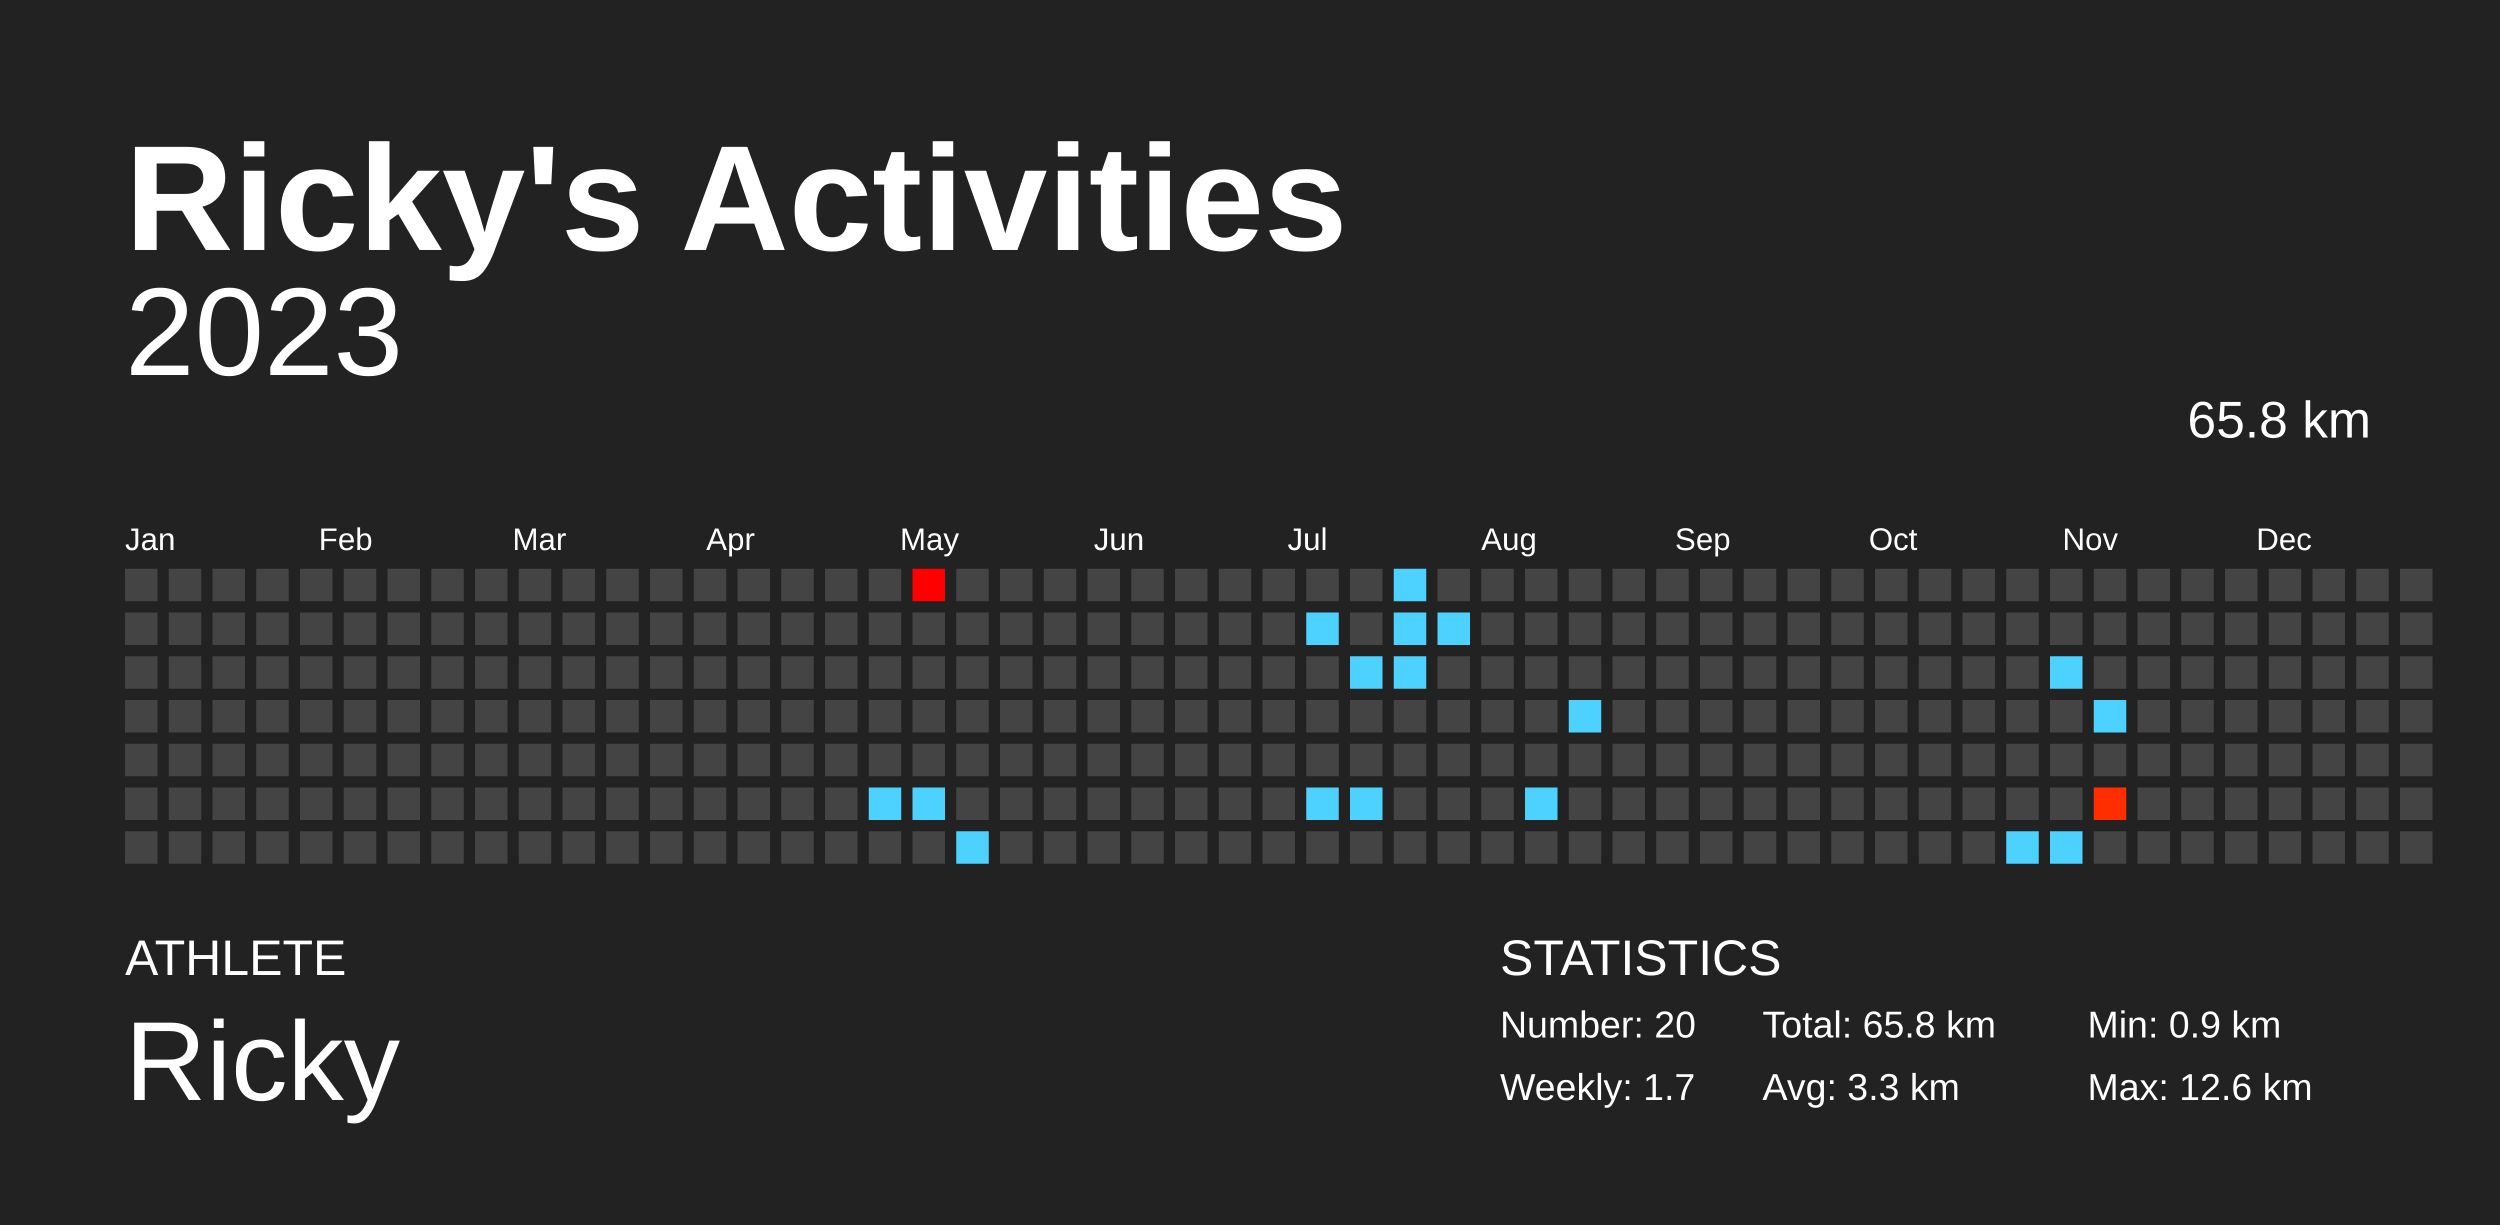
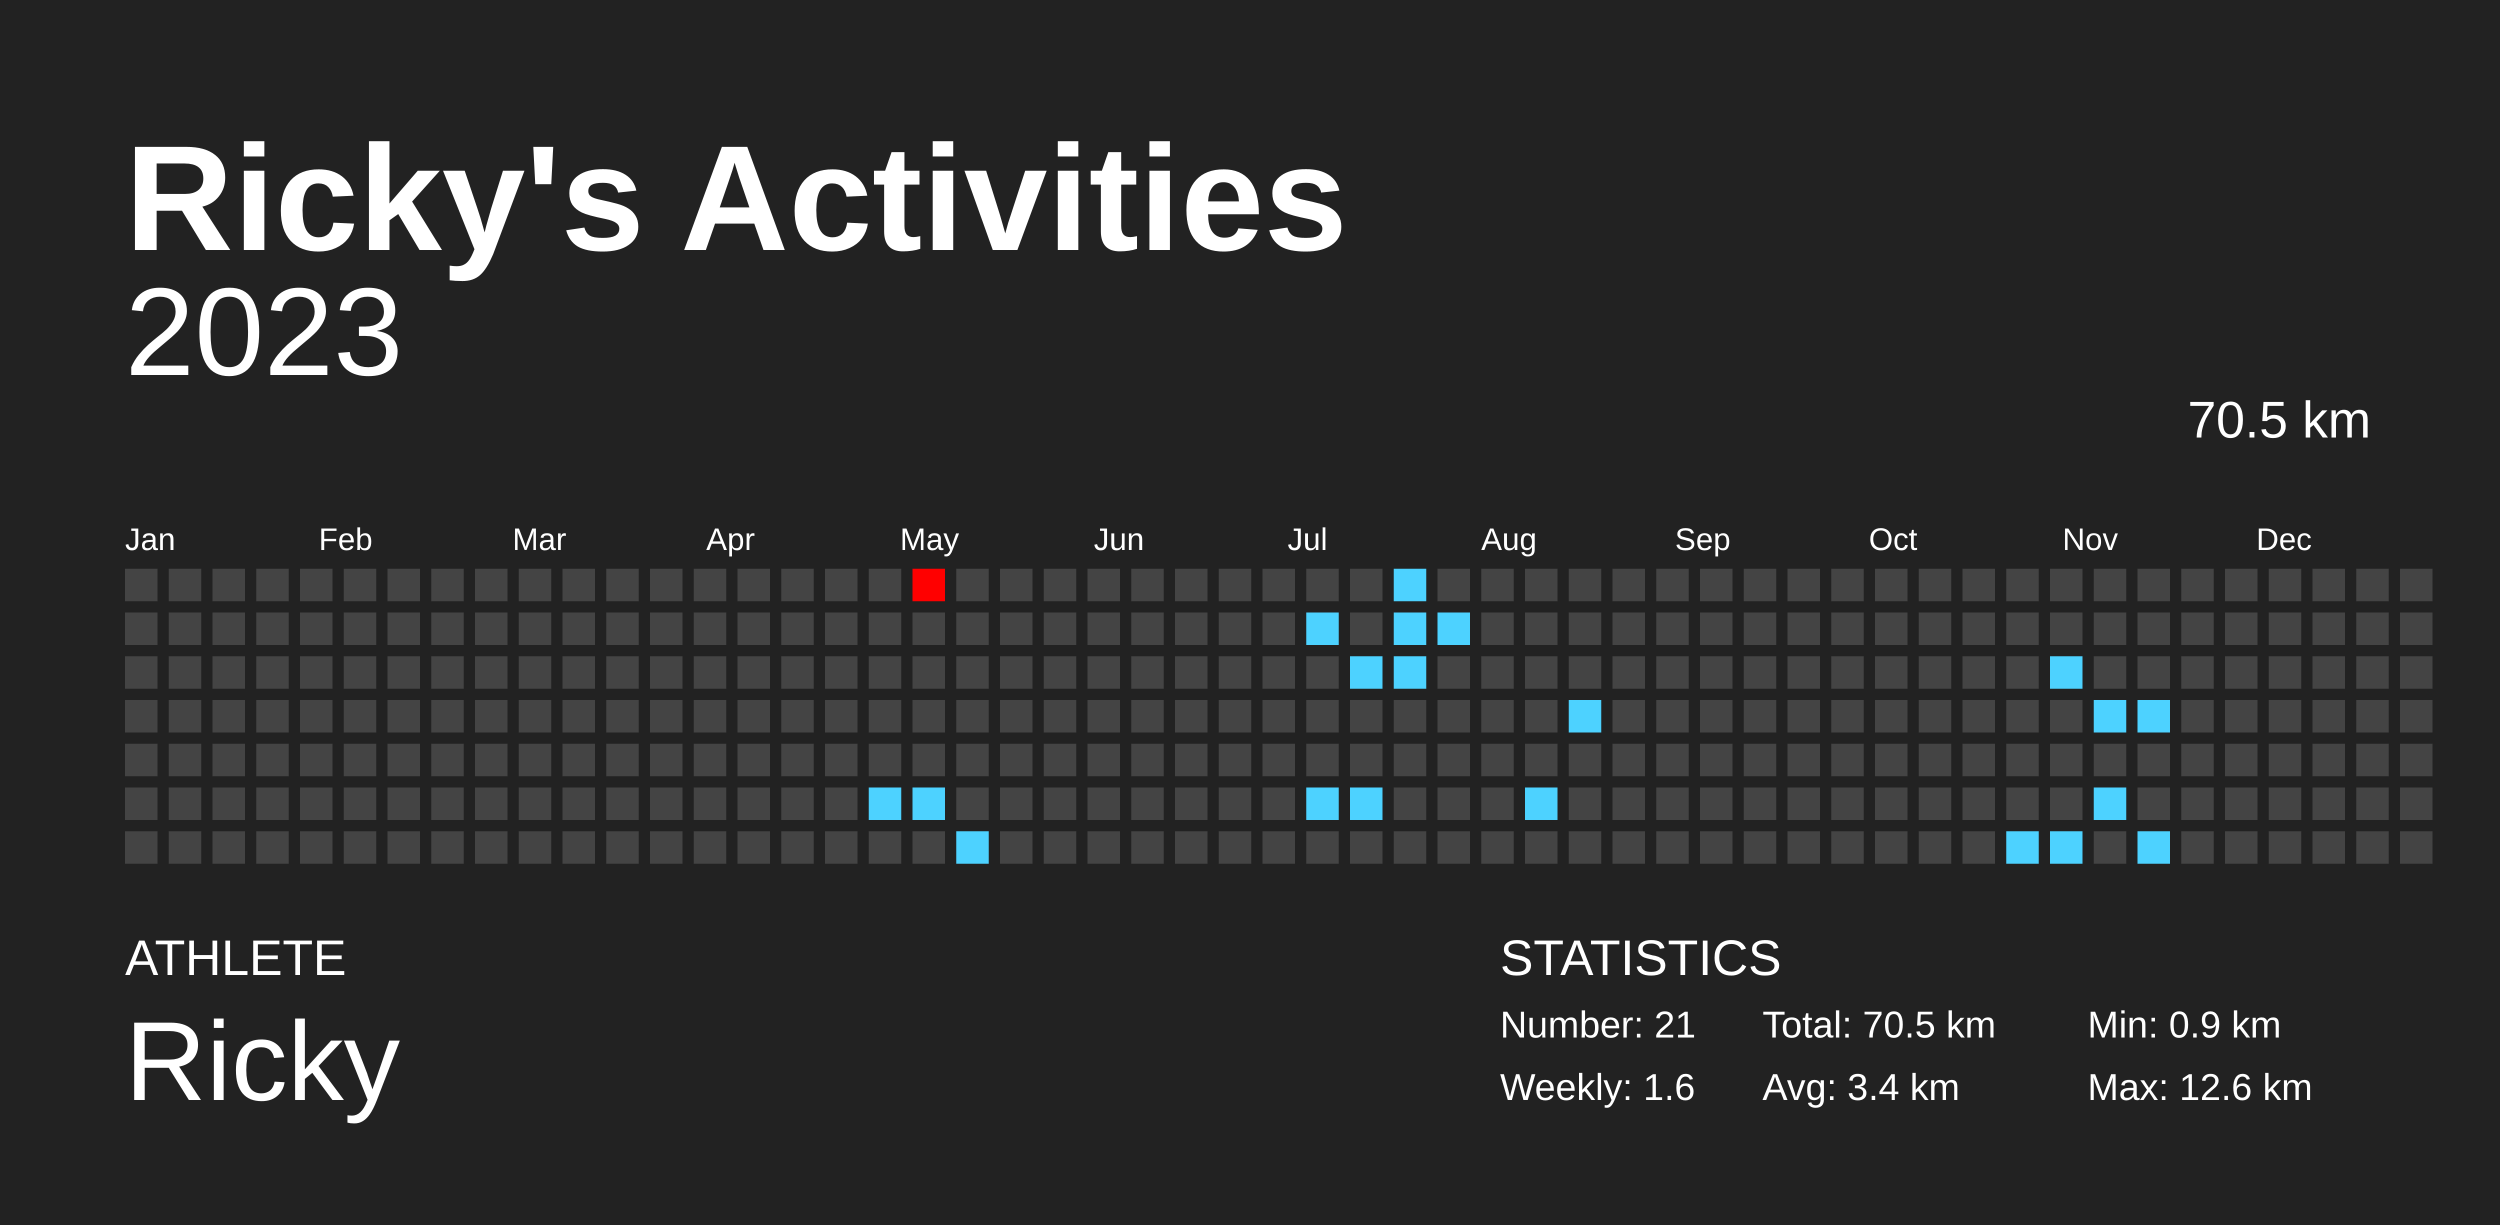
<svg xmlns="http://www.w3.org/2000/svg" baseProfile="full" height="98mm" version="1.1" viewBox="0,0,200,98" width="200mm">
  <defs />
  <rect fill="#222222" height="98" width="200" x="0" y="0" />
  <text fill="#FFFFFF" style="font-size:12px; font-family:Arial; font-weight:bold;" x="10" y="20">Ricky's Activities</text>
  <text fill="#FFFFFF" style="font-size:4px; font-family:Arial" x="10" y="78">ATHLETE</text>
  <text fill="#FFFFFF" style="font-size:9px; font-family:Arial" x="10" y="88">Ricky</text>
  <text fill="#FFFFFF" style="font-size:4px; font-family:Arial" x="120" y="78">STATISTICS</text>
-   <text fill="#FFFFFF" style="font-size:3px; font-family:Arial" x="120" y="83">Number: 20</text>
-   <text fill="#FFFFFF" style="font-size:3px; font-family:Arial" x="120" y="88">Weekly: 1.7</text>
-   <text fill="#FFFFFF" style="font-size:3px; font-family:Arial" x="141" y="83">Total: 65.8 km</text>
-   <text fill="#FFFFFF" style="font-size:3px; font-family:Arial" x="141" y="88">Avg: 3.3 km</text>
+   <text fill="#FFFFFF" style="font-size:3px; font-family:Arial" x="120" y="83">Number: 21</text>
+   <text fill="#FFFFFF" style="font-size:3px; font-family:Arial" x="120" y="88">Weekly: 1.6</text>
+   <text fill="#FFFFFF" style="font-size:3px; font-family:Arial" x="141" y="83">Total: 70.5 km</text>
+   <text fill="#FFFFFF" style="font-size:3px; font-family:Arial" x="141" y="88">Avg: 3.4 km</text>
  <text fill="#FFFFFF" style="font-size:3px; font-family:Arial" x="167" y="83">Min: 0.9 km</text>
  <text fill="#FFFFFF" style="font-size:3px; font-family:Arial" x="167" y="88">Max: 12.6 km</text>
  <text alignment-baseline="hanging" fill="#FFFFFF" style="font-size:10.0px; font-family:Arial;" x="10" y="30">2023</text>
-   <text alignment-baseline="hanging" fill="#FFFFFF" style="font-size:4.125px; font-family:Arial;" x="175" y="35">65.8 km</text>
+   <text alignment-baseline="hanging" fill="#FFFFFF" style="font-size:4.125px; font-family:Arial;" x="175" y="35">70.5 km</text>
  <text fill="#FFFFFF" style="font-size:2.5px; font-family:Arial" x="10.0" y="44">Jan</text>
  <text fill="#FFFFFF" style="font-size:2.5px; font-family:Arial" x="25.5" y="44">Feb</text>
  <text fill="#FFFFFF" style="font-size:2.5px; font-family:Arial" x="41.0" y="44">Mar</text>
  <text fill="#FFFFFF" style="font-size:2.5px; font-family:Arial" x="56.5" y="44">Apr</text>
  <text fill="#FFFFFF" style="font-size:2.5px; font-family:Arial" x="72.0" y="44">May</text>
  <text fill="#FFFFFF" style="font-size:2.5px; font-family:Arial" x="87.5" y="44">Jun</text>
  <text fill="#FFFFFF" style="font-size:2.5px; font-family:Arial" x="103.0" y="44">Jul</text>
  <text fill="#FFFFFF" style="font-size:2.5px; font-family:Arial" x="118.5" y="44">Aug</text>
  <text fill="#FFFFFF" style="font-size:2.5px; font-family:Arial" x="134.0" y="44">Sep</text>
  <text fill="#FFFFFF" style="font-size:2.5px; font-family:Arial" x="149.5" y="44">Oct</text>
  <text fill="#FFFFFF" style="font-size:2.5px; font-family:Arial" x="165.0" y="44">Nov</text>
  <text fill="#FFFFFF" style="font-size:2.5px; font-family:Arial" x="180.5" y="44">Dec</text>
  <rect fill="#444444" height="2.6" width="2.6" x="10.0" y="45.5" />
  <rect fill="#444444" height="2.6" width="2.6" x="10.0" y="49.0" />
  <rect fill="#444444" height="2.6" width="2.6" x="10.0" y="52.5" />
  <rect fill="#444444" height="2.6" width="2.6" x="10.0" y="56.0" />
  <rect fill="#444444" height="2.6" width="2.6" x="10.0" y="59.5" />
  <rect fill="#444444" height="2.6" width="2.6" x="10.0" y="63.0" />
  <rect fill="#444444" height="2.6" width="2.6" x="10.0" y="66.5" />
  <rect fill="#444444" height="2.6" width="2.6" x="13.5" y="45.5" />
  <rect fill="#444444" height="2.6" width="2.6" x="13.5" y="49.0" />
  <rect fill="#444444" height="2.6" width="2.6" x="13.5" y="52.5" />
  <rect fill="#444444" height="2.6" width="2.6" x="13.5" y="56.0" />
  <rect fill="#444444" height="2.6" width="2.6" x="13.5" y="59.5" />
  <rect fill="#444444" height="2.6" width="2.6" x="13.5" y="63.0" />
  <rect fill="#444444" height="2.6" width="2.6" x="13.5" y="66.5" />
  <rect fill="#444444" height="2.6" width="2.6" x="17.0" y="45.5" />
  <rect fill="#444444" height="2.6" width="2.6" x="17.0" y="49.0" />
  <rect fill="#444444" height="2.6" width="2.6" x="17.0" y="52.5" />
  <rect fill="#444444" height="2.6" width="2.6" x="17.0" y="56.0" />
  <rect fill="#444444" height="2.6" width="2.6" x="17.0" y="59.5" />
  <rect fill="#444444" height="2.6" width="2.6" x="17.0" y="63.0" />
  <rect fill="#444444" height="2.6" width="2.6" x="17.0" y="66.5" />
  <rect fill="#444444" height="2.6" width="2.6" x="20.5" y="45.5" />
  <rect fill="#444444" height="2.6" width="2.6" x="20.5" y="49.0" />
  <rect fill="#444444" height="2.6" width="2.6" x="20.5" y="52.5" />
  <rect fill="#444444" height="2.6" width="2.6" x="20.5" y="56.0" />
  <rect fill="#444444" height="2.6" width="2.6" x="20.5" y="59.5" />
  <rect fill="#444444" height="2.6" width="2.6" x="20.5" y="63.0" />
  <rect fill="#444444" height="2.6" width="2.6" x="20.5" y="66.5" />
  <rect fill="#444444" height="2.6" width="2.6" x="24.0" y="45.5" />
  <rect fill="#444444" height="2.6" width="2.6" x="24.0" y="49.0" />
  <rect fill="#444444" height="2.6" width="2.6" x="24.0" y="52.5" />
  <rect fill="#444444" height="2.6" width="2.6" x="24.0" y="56.0" />
  <rect fill="#444444" height="2.6" width="2.6" x="24.0" y="59.5" />
  <rect fill="#444444" height="2.6" width="2.6" x="24.0" y="63.0" />
  <rect fill="#444444" height="2.6" width="2.6" x="24.0" y="66.5" />
  <rect fill="#444444" height="2.6" width="2.6" x="27.5" y="45.5" />
  <rect fill="#444444" height="2.6" width="2.6" x="27.5" y="49.0" />
  <rect fill="#444444" height="2.6" width="2.6" x="27.5" y="52.5" />
  <rect fill="#444444" height="2.6" width="2.6" x="27.5" y="56.0" />
  <rect fill="#444444" height="2.6" width="2.6" x="27.5" y="59.5" />
  <rect fill="#444444" height="2.6" width="2.6" x="27.5" y="63.0" />
  <rect fill="#444444" height="2.6" width="2.6" x="27.5" y="66.5" />
  <rect fill="#444444" height="2.6" width="2.6" x="31.0" y="45.5" />
  <rect fill="#444444" height="2.6" width="2.6" x="31.0" y="49.0" />
  <rect fill="#444444" height="2.6" width="2.6" x="31.0" y="52.5" />
  <rect fill="#444444" height="2.6" width="2.6" x="31.0" y="56.0" />
  <rect fill="#444444" height="2.6" width="2.6" x="31.0" y="59.5" />
  <rect fill="#444444" height="2.6" width="2.6" x="31.0" y="63.0" />
  <rect fill="#444444" height="2.6" width="2.6" x="31.0" y="66.5" />
  <rect fill="#444444" height="2.6" width="2.6" x="34.5" y="45.5" />
  <rect fill="#444444" height="2.6" width="2.6" x="34.5" y="49.0" />
  <rect fill="#444444" height="2.6" width="2.6" x="34.5" y="52.5" />
  <rect fill="#444444" height="2.6" width="2.6" x="34.5" y="56.0" />
  <rect fill="#444444" height="2.6" width="2.6" x="34.5" y="59.5" />
  <rect fill="#444444" height="2.6" width="2.6" x="34.5" y="63.0" />
  <rect fill="#444444" height="2.6" width="2.6" x="34.5" y="66.5" />
  <rect fill="#444444" height="2.6" width="2.6" x="38.0" y="45.5" />
  <rect fill="#444444" height="2.6" width="2.6" x="38.0" y="49.0" />
  <rect fill="#444444" height="2.6" width="2.6" x="38.0" y="52.5" />
  <rect fill="#444444" height="2.6" width="2.6" x="38.0" y="56.0" />
  <rect fill="#444444" height="2.6" width="2.6" x="38.0" y="59.5" />
  <rect fill="#444444" height="2.6" width="2.6" x="38.0" y="63.0" />
  <rect fill="#444444" height="2.6" width="2.6" x="38.0" y="66.5" />
  <rect fill="#444444" height="2.6" width="2.6" x="41.5" y="45.5" />
  <rect fill="#444444" height="2.6" width="2.6" x="41.5" y="49.0" />
  <rect fill="#444444" height="2.6" width="2.6" x="41.5" y="52.5" />
  <rect fill="#444444" height="2.6" width="2.6" x="41.5" y="56.0" />
  <rect fill="#444444" height="2.6" width="2.6" x="41.5" y="59.5" />
  <rect fill="#444444" height="2.6" width="2.6" x="41.5" y="63.0" />
  <rect fill="#444444" height="2.6" width="2.6" x="41.5" y="66.5" />
  <rect fill="#444444" height="2.6" width="2.6" x="45.0" y="45.5" />
  <rect fill="#444444" height="2.6" width="2.6" x="45.0" y="49.0" />
  <rect fill="#444444" height="2.6" width="2.6" x="45.0" y="52.5" />
  <rect fill="#444444" height="2.6" width="2.6" x="45.0" y="56.0" />
  <rect fill="#444444" height="2.6" width="2.6" x="45.0" y="59.5" />
  <rect fill="#444444" height="2.6" width="2.6" x="45.0" y="63.0" />
  <rect fill="#444444" height="2.6" width="2.6" x="45.0" y="66.5" />
  <rect fill="#444444" height="2.6" width="2.6" x="48.5" y="45.5" />
  <rect fill="#444444" height="2.6" width="2.6" x="48.5" y="49.0" />
  <rect fill="#444444" height="2.6" width="2.6" x="48.5" y="52.5" />
  <rect fill="#444444" height="2.6" width="2.6" x="48.5" y="56.0" />
  <rect fill="#444444" height="2.6" width="2.6" x="48.5" y="59.5" />
  <rect fill="#444444" height="2.6" width="2.6" x="48.5" y="63.0" />
  <rect fill="#444444" height="2.6" width="2.6" x="48.5" y="66.5" />
  <rect fill="#444444" height="2.6" width="2.6" x="52.0" y="45.5" />
  <rect fill="#444444" height="2.6" width="2.6" x="52.0" y="49.0" />
  <rect fill="#444444" height="2.6" width="2.6" x="52.0" y="52.5" />
  <rect fill="#444444" height="2.6" width="2.6" x="52.0" y="56.0" />
  <rect fill="#444444" height="2.6" width="2.6" x="52.0" y="59.5" />
  <rect fill="#444444" height="2.6" width="2.6" x="52.0" y="63.0" />
  <rect fill="#444444" height="2.6" width="2.6" x="52.0" y="66.5" />
  <rect fill="#444444" height="2.6" width="2.6" x="55.5" y="45.5" />
  <rect fill="#444444" height="2.6" width="2.6" x="55.5" y="49.0" />
  <rect fill="#444444" height="2.6" width="2.6" x="55.5" y="52.5" />
  <rect fill="#444444" height="2.6" width="2.6" x="55.5" y="56.0" />
  <rect fill="#444444" height="2.6" width="2.6" x="55.5" y="59.5" />
  <rect fill="#444444" height="2.6" width="2.6" x="55.5" y="63.0" />
  <rect fill="#444444" height="2.6" width="2.6" x="55.5" y="66.5" />
  <rect fill="#444444" height="2.6" width="2.6" x="59.0" y="45.5" />
  <rect fill="#444444" height="2.6" width="2.6" x="59.0" y="49.0" />
  <rect fill="#444444" height="2.6" width="2.6" x="59.0" y="52.5" />
  <rect fill="#444444" height="2.6" width="2.6" x="59.0" y="56.0" />
  <rect fill="#444444" height="2.6" width="2.6" x="59.0" y="59.5" />
  <rect fill="#444444" height="2.6" width="2.6" x="59.0" y="63.0" />
  <rect fill="#444444" height="2.6" width="2.6" x="59.0" y="66.5" />
  <rect fill="#444444" height="2.6" width="2.6" x="62.5" y="45.5" />
  <rect fill="#444444" height="2.6" width="2.6" x="62.5" y="49.0" />
  <rect fill="#444444" height="2.6" width="2.6" x="62.5" y="52.5" />
  <rect fill="#444444" height="2.6" width="2.6" x="62.5" y="56.0" />
  <rect fill="#444444" height="2.6" width="2.6" x="62.5" y="59.5" />
  <rect fill="#444444" height="2.6" width="2.6" x="62.5" y="63.0" />
  <rect fill="#444444" height="2.6" width="2.6" x="62.5" y="66.5" />
  <rect fill="#444444" height="2.6" width="2.6" x="66.0" y="45.5" />
  <rect fill="#444444" height="2.6" width="2.6" x="66.0" y="49.0" />
  <rect fill="#444444" height="2.6" width="2.6" x="66.0" y="52.5" />
  <rect fill="#444444" height="2.6" width="2.6" x="66.0" y="56.0" />
  <rect fill="#444444" height="2.6" width="2.6" x="66.0" y="59.5" />
  <rect fill="#444444" height="2.6" width="2.6" x="66.0" y="63.0" />
  <rect fill="#444444" height="2.6" width="2.6" x="66.0" y="66.5" />
  <rect fill="#444444" height="2.6" width="2.6" x="69.5" y="45.5" />
  <rect fill="#444444" height="2.6" width="2.6" x="69.5" y="49.0" />
  <rect fill="#444444" height="2.6" width="2.6" x="69.5" y="52.5" />
  <rect fill="#444444" height="2.6" width="2.6" x="69.5" y="56.0" />
  <rect fill="#444444" height="2.6" width="2.6" x="69.5" y="59.5" />
  <rect fill="#4dd2ff" height="2.6" width="2.6" x="69.5" y="63.0" />
  <rect fill="#444444" height="2.6" width="2.6" x="69.5" y="66.5" />
  <rect fill="#ff0000" height="2.6" width="2.6" x="73.0" y="45.5" />
  <rect fill="#444444" height="2.6" width="2.6" x="73.0" y="49.0" />
  <rect fill="#444444" height="2.6" width="2.6" x="73.0" y="52.5" />
  <rect fill="#444444" height="2.6" width="2.6" x="73.0" y="56.0" />
  <rect fill="#444444" height="2.6" width="2.6" x="73.0" y="59.5" />
  <rect fill="#4dd2ff" height="2.6" width="2.6" x="73.0" y="63.0" />
  <rect fill="#444444" height="2.6" width="2.6" x="73.0" y="66.5" />
  <rect fill="#444444" height="2.6" width="2.6" x="76.5" y="45.5" />
  <rect fill="#444444" height="2.6" width="2.6" x="76.5" y="49.0" />
  <rect fill="#444444" height="2.6" width="2.6" x="76.5" y="52.5" />
  <rect fill="#444444" height="2.6" width="2.6" x="76.5" y="56.0" />
  <rect fill="#444444" height="2.6" width="2.6" x="76.5" y="59.5" />
  <rect fill="#444444" height="2.6" width="2.6" x="76.5" y="63.0" />
  <rect fill="#4dd2ff" height="2.6" width="2.6" x="76.5" y="66.5" />
  <rect fill="#444444" height="2.6" width="2.6" x="80.0" y="45.5" />
  <rect fill="#444444" height="2.6" width="2.6" x="80.0" y="49.0" />
  <rect fill="#444444" height="2.6" width="2.6" x="80.0" y="52.5" />
  <rect fill="#444444" height="2.6" width="2.6" x="80.0" y="56.0" />
  <rect fill="#444444" height="2.6" width="2.6" x="80.0" y="59.5" />
  <rect fill="#444444" height="2.6" width="2.6" x="80.0" y="63.0" />
  <rect fill="#444444" height="2.6" width="2.6" x="80.0" y="66.5" />
  <rect fill="#444444" height="2.6" width="2.6" x="83.5" y="45.5" />
  <rect fill="#444444" height="2.6" width="2.6" x="83.5" y="49.0" />
  <rect fill="#444444" height="2.6" width="2.6" x="83.5" y="52.5" />
  <rect fill="#444444" height="2.6" width="2.6" x="83.5" y="56.0" />
  <rect fill="#444444" height="2.6" width="2.6" x="83.5" y="59.5" />
  <rect fill="#444444" height="2.6" width="2.6" x="83.5" y="63.0" />
  <rect fill="#444444" height="2.6" width="2.6" x="83.5" y="66.5" />
  <rect fill="#444444" height="2.6" width="2.6" x="87.0" y="45.5" />
  <rect fill="#444444" height="2.6" width="2.6" x="87.0" y="49.0" />
  <rect fill="#444444" height="2.6" width="2.6" x="87.0" y="52.5" />
  <rect fill="#444444" height="2.6" width="2.6" x="87.0" y="56.0" />
  <rect fill="#444444" height="2.6" width="2.6" x="87.0" y="59.5" />
  <rect fill="#444444" height="2.6" width="2.6" x="87.0" y="63.0" />
  <rect fill="#444444" height="2.6" width="2.6" x="87.0" y="66.5" />
  <rect fill="#444444" height="2.6" width="2.6" x="90.5" y="45.5" />
  <rect fill="#444444" height="2.6" width="2.6" x="90.5" y="49.0" />
  <rect fill="#444444" height="2.6" width="2.6" x="90.5" y="52.5" />
  <rect fill="#444444" height="2.6" width="2.6" x="90.5" y="56.0" />
  <rect fill="#444444" height="2.6" width="2.6" x="90.5" y="59.5" />
  <rect fill="#444444" height="2.6" width="2.6" x="90.5" y="63.0" />
  <rect fill="#444444" height="2.6" width="2.6" x="90.5" y="66.5" />
  <rect fill="#444444" height="2.6" width="2.6" x="94.0" y="45.5" />
  <rect fill="#444444" height="2.6" width="2.6" x="94.0" y="49.0" />
  <rect fill="#444444" height="2.6" width="2.6" x="94.0" y="52.5" />
  <rect fill="#444444" height="2.6" width="2.6" x="94.0" y="56.0" />
  <rect fill="#444444" height="2.6" width="2.6" x="94.0" y="59.5" />
  <rect fill="#444444" height="2.6" width="2.6" x="94.0" y="63.0" />
  <rect fill="#444444" height="2.6" width="2.6" x="94.0" y="66.5" />
  <rect fill="#444444" height="2.6" width="2.6" x="97.5" y="45.5" />
  <rect fill="#444444" height="2.6" width="2.6" x="97.5" y="49.0" />
  <rect fill="#444444" height="2.6" width="2.6" x="97.5" y="52.5" />
  <rect fill="#444444" height="2.6" width="2.6" x="97.5" y="56.0" />
  <rect fill="#444444" height="2.6" width="2.6" x="97.5" y="59.5" />
  <rect fill="#444444" height="2.6" width="2.6" x="97.5" y="63.0" />
  <rect fill="#444444" height="2.6" width="2.6" x="97.5" y="66.5" />
  <rect fill="#444444" height="2.6" width="2.6" x="101.0" y="45.5" />
  <rect fill="#444444" height="2.6" width="2.6" x="101.0" y="49.0" />
  <rect fill="#444444" height="2.6" width="2.6" x="101.0" y="52.5" />
  <rect fill="#444444" height="2.6" width="2.6" x="101.0" y="56.0" />
  <rect fill="#444444" height="2.6" width="2.6" x="101.0" y="59.5" />
  <rect fill="#444444" height="2.6" width="2.6" x="101.0" y="63.0" />
  <rect fill="#444444" height="2.6" width="2.6" x="101.0" y="66.5" />
  <rect fill="#444444" height="2.6" width="2.6" x="104.5" y="45.5" />
  <rect fill="#4dd2ff" height="2.6" width="2.6" x="104.5" y="49.0" />
  <rect fill="#444444" height="2.6" width="2.6" x="104.5" y="52.5" />
  <rect fill="#444444" height="2.6" width="2.6" x="104.5" y="56.0" />
  <rect fill="#444444" height="2.6" width="2.6" x="104.5" y="59.5" />
  <rect fill="#4dd2ff" height="2.6" width="2.6" x="104.5" y="63.0" />
  <rect fill="#444444" height="2.6" width="2.6" x="104.5" y="66.5" />
  <rect fill="#444444" height="2.6" width="2.6" x="108.0" y="45.5" />
  <rect fill="#444444" height="2.6" width="2.6" x="108.0" y="49.0" />
  <rect fill="#4dd2ff" height="2.6" width="2.6" x="108.0" y="52.5" />
  <rect fill="#444444" height="2.6" width="2.6" x="108.0" y="56.0" />
  <rect fill="#444444" height="2.6" width="2.6" x="108.0" y="59.5" />
  <rect fill="#4dd2ff" height="2.6" width="2.6" x="108.0" y="63.0" />
  <rect fill="#444444" height="2.6" width="2.6" x="108.0" y="66.5" />
  <rect fill="#4dd2ff" height="2.6" width="2.6" x="111.5" y="45.5" />
  <rect fill="#4dd2ff" height="2.6" width="2.6" x="111.5" y="49.0" />
  <rect fill="#4dd2ff" height="2.6" width="2.6" x="111.5" y="52.5" />
  <rect fill="#444444" height="2.6" width="2.6" x="111.5" y="56.0" />
  <rect fill="#444444" height="2.6" width="2.6" x="111.5" y="59.5" />
  <rect fill="#444444" height="2.6" width="2.6" x="111.5" y="63.0" />
  <rect fill="#444444" height="2.6" width="2.6" x="111.5" y="66.5" />
  <rect fill="#444444" height="2.6" width="2.6" x="115.0" y="45.5" />
  <rect fill="#4dd2ff" height="2.6" width="2.6" x="115.0" y="49.0" />
  <rect fill="#444444" height="2.6" width="2.6" x="115.0" y="52.5" />
  <rect fill="#444444" height="2.6" width="2.6" x="115.0" y="56.0" />
  <rect fill="#444444" height="2.6" width="2.6" x="115.0" y="59.5" />
  <rect fill="#444444" height="2.6" width="2.6" x="115.0" y="63.0" />
  <rect fill="#444444" height="2.6" width="2.6" x="115.0" y="66.5" />
  <rect fill="#444444" height="2.6" width="2.6" x="118.5" y="45.5" />
  <rect fill="#444444" height="2.6" width="2.6" x="118.5" y="49.0" />
  <rect fill="#444444" height="2.6" width="2.6" x="118.5" y="52.5" />
  <rect fill="#444444" height="2.6" width="2.6" x="118.5" y="56.0" />
  <rect fill="#444444" height="2.6" width="2.6" x="118.5" y="59.5" />
  <rect fill="#444444" height="2.6" width="2.6" x="118.5" y="63.0" />
  <rect fill="#444444" height="2.6" width="2.6" x="118.5" y="66.5" />
  <rect fill="#444444" height="2.6" width="2.6" x="122.0" y="45.5" />
  <rect fill="#444444" height="2.6" width="2.6" x="122.0" y="49.0" />
  <rect fill="#444444" height="2.6" width="2.6" x="122.0" y="52.5" />
  <rect fill="#444444" height="2.6" width="2.6" x="122.0" y="56.0" />
  <rect fill="#444444" height="2.6" width="2.6" x="122.0" y="59.5" />
  <rect fill="#4dd2ff" height="2.6" width="2.6" x="122.0" y="63.0" />
  <rect fill="#444444" height="2.6" width="2.6" x="122.0" y="66.5" />
  <rect fill="#444444" height="2.6" width="2.6" x="125.5" y="45.5" />
  <rect fill="#444444" height="2.6" width="2.6" x="125.5" y="49.0" />
  <rect fill="#444444" height="2.6" width="2.6" x="125.5" y="52.5" />
  <rect fill="#4dd2ff" height="2.6" width="2.6" x="125.5" y="56.0" />
  <rect fill="#444444" height="2.6" width="2.6" x="125.5" y="59.5" />
  <rect fill="#444444" height="2.6" width="2.6" x="125.5" y="63.0" />
  <rect fill="#444444" height="2.6" width="2.6" x="125.5" y="66.5" />
  <rect fill="#444444" height="2.6" width="2.6" x="129.0" y="45.5" />
  <rect fill="#444444" height="2.6" width="2.6" x="129.0" y="49.0" />
  <rect fill="#444444" height="2.6" width="2.6" x="129.0" y="52.5" />
  <rect fill="#444444" height="2.6" width="2.6" x="129.0" y="56.0" />
  <rect fill="#444444" height="2.6" width="2.6" x="129.0" y="59.5" />
  <rect fill="#444444" height="2.6" width="2.6" x="129.0" y="63.0" />
  <rect fill="#444444" height="2.6" width="2.6" x="129.0" y="66.5" />
  <rect fill="#444444" height="2.6" width="2.6" x="132.5" y="45.5" />
  <rect fill="#444444" height="2.6" width="2.6" x="132.5" y="49.0" />
  <rect fill="#444444" height="2.6" width="2.6" x="132.5" y="52.5" />
  <rect fill="#444444" height="2.6" width="2.6" x="132.5" y="56.0" />
  <rect fill="#444444" height="2.6" width="2.6" x="132.5" y="59.5" />
  <rect fill="#444444" height="2.6" width="2.6" x="132.5" y="63.0" />
  <rect fill="#444444" height="2.6" width="2.6" x="132.5" y="66.5" />
  <rect fill="#444444" height="2.6" width="2.6" x="136.0" y="45.5" />
  <rect fill="#444444" height="2.6" width="2.6" x="136.0" y="49.0" />
  <rect fill="#444444" height="2.6" width="2.6" x="136.0" y="52.5" />
  <rect fill="#444444" height="2.6" width="2.6" x="136.0" y="56.0" />
  <rect fill="#444444" height="2.6" width="2.6" x="136.0" y="59.5" />
  <rect fill="#444444" height="2.6" width="2.6" x="136.0" y="63.0" />
  <rect fill="#444444" height="2.6" width="2.6" x="136.0" y="66.5" />
  <rect fill="#444444" height="2.6" width="2.6" x="139.5" y="45.5" />
  <rect fill="#444444" height="2.6" width="2.6" x="139.5" y="49.0" />
  <rect fill="#444444" height="2.6" width="2.6" x="139.5" y="52.5" />
  <rect fill="#444444" height="2.6" width="2.6" x="139.5" y="56.0" />
  <rect fill="#444444" height="2.6" width="2.6" x="139.5" y="59.5" />
  <rect fill="#444444" height="2.6" width="2.6" x="139.5" y="63.0" />
  <rect fill="#444444" height="2.6" width="2.6" x="139.5" y="66.5" />
  <rect fill="#444444" height="2.6" width="2.6" x="143.0" y="45.5" />
  <rect fill="#444444" height="2.6" width="2.6" x="143.0" y="49.0" />
  <rect fill="#444444" height="2.6" width="2.6" x="143.0" y="52.5" />
  <rect fill="#444444" height="2.6" width="2.6" x="143.0" y="56.0" />
  <rect fill="#444444" height="2.6" width="2.6" x="143.0" y="59.5" />
  <rect fill="#444444" height="2.6" width="2.6" x="143.0" y="63.0" />
  <rect fill="#444444" height="2.6" width="2.6" x="143.0" y="66.5" />
  <rect fill="#444444" height="2.6" width="2.6" x="146.5" y="45.5" />
  <rect fill="#444444" height="2.6" width="2.6" x="146.5" y="49.0" />
  <rect fill="#444444" height="2.6" width="2.6" x="146.5" y="52.5" />
  <rect fill="#444444" height="2.6" width="2.6" x="146.5" y="56.0" />
  <rect fill="#444444" height="2.6" width="2.6" x="146.5" y="59.5" />
  <rect fill="#444444" height="2.6" width="2.6" x="146.5" y="63.0" />
  <rect fill="#444444" height="2.6" width="2.6" x="146.5" y="66.5" />
  <rect fill="#444444" height="2.6" width="2.6" x="150.0" y="45.5" />
  <rect fill="#444444" height="2.6" width="2.6" x="150.0" y="49.0" />
  <rect fill="#444444" height="2.6" width="2.6" x="150.0" y="52.5" />
  <rect fill="#444444" height="2.6" width="2.6" x="150.0" y="56.0" />
  <rect fill="#444444" height="2.6" width="2.6" x="150.0" y="59.5" />
  <rect fill="#444444" height="2.6" width="2.6" x="150.0" y="63.0" />
  <rect fill="#444444" height="2.6" width="2.6" x="150.0" y="66.5" />
  <rect fill="#444444" height="2.6" width="2.6" x="153.5" y="45.5" />
  <rect fill="#444444" height="2.6" width="2.6" x="153.5" y="49.0" />
  <rect fill="#444444" height="2.6" width="2.6" x="153.5" y="52.5" />
  <rect fill="#444444" height="2.6" width="2.6" x="153.5" y="56.0" />
  <rect fill="#444444" height="2.6" width="2.6" x="153.5" y="59.5" />
  <rect fill="#444444" height="2.6" width="2.6" x="153.5" y="63.0" />
  <rect fill="#444444" height="2.6" width="2.6" x="153.5" y="66.5" />
  <rect fill="#444444" height="2.6" width="2.6" x="157.0" y="45.5" />
  <rect fill="#444444" height="2.6" width="2.6" x="157.0" y="49.0" />
  <rect fill="#444444" height="2.6" width="2.6" x="157.0" y="52.5" />
  <rect fill="#444444" height="2.6" width="2.6" x="157.0" y="56.0" />
  <rect fill="#444444" height="2.6" width="2.6" x="157.0" y="59.5" />
  <rect fill="#444444" height="2.6" width="2.6" x="157.0" y="63.0" />
  <rect fill="#444444" height="2.6" width="2.6" x="157.0" y="66.5" />
  <rect fill="#444444" height="2.6" width="2.6" x="160.5" y="45.5" />
  <rect fill="#444444" height="2.6" width="2.6" x="160.5" y="49.0" />
  <rect fill="#444444" height="2.6" width="2.6" x="160.5" y="52.5" />
  <rect fill="#444444" height="2.6" width="2.6" x="160.5" y="56.0" />
  <rect fill="#444444" height="2.6" width="2.6" x="160.5" y="59.5" />
  <rect fill="#444444" height="2.6" width="2.6" x="160.5" y="63.0" />
  <rect fill="#4dd2ff" height="2.6" width="2.6" x="160.5" y="66.5" />
  <rect fill="#444444" height="2.6" width="2.6" x="164.0" y="45.5" />
  <rect fill="#444444" height="2.6" width="2.6" x="164.0" y="49.0" />
  <rect fill="#4dd2ff" height="2.6" width="2.6" x="164.0" y="52.5" />
  <rect fill="#444444" height="2.6" width="2.6" x="164.0" y="56.0" />
  <rect fill="#444444" height="2.6" width="2.6" x="164.0" y="59.5" />
  <rect fill="#444444" height="2.6" width="2.6" x="164.0" y="63.0" />
  <rect fill="#4dd2ff" height="2.6" width="2.6" x="164.0" y="66.5" />
  <rect fill="#444444" height="2.6" width="2.6" x="167.5" y="45.5" />
  <rect fill="#444444" height="2.6" width="2.6" x="167.5" y="49.0" />
  <rect fill="#444444" height="2.6" width="2.6" x="167.5" y="52.5" />
  <rect fill="#4dd2ff" height="2.6" width="2.6" x="167.5" y="56.0" />
  <rect fill="#444444" height="2.6" width="2.6" x="167.5" y="59.5" />
-   <rect fill="#ff2e00" height="2.6" width="2.6" x="167.5" y="63.0" />
+   <rect fill="#4dd2ff" height="2.6" width="2.6" x="167.5" y="63.0" />
  <rect fill="#444444" height="2.6" width="2.6" x="167.5" y="66.5" />
  <rect fill="#444444" height="2.6" width="2.6" x="171.0" y="45.5" />
  <rect fill="#444444" height="2.6" width="2.6" x="171.0" y="49.0" />
  <rect fill="#444444" height="2.6" width="2.6" x="171.0" y="52.5" />
-   <rect fill="#444444" height="2.6" width="2.6" x="171.0" y="56.0" />
+   <rect fill="#4dd2ff" height="2.6" width="2.6" x="171.0" y="56.0" />
  <rect fill="#444444" height="2.6" width="2.6" x="171.0" y="59.5" />
  <rect fill="#444444" height="2.6" width="2.6" x="171.0" y="63.0" />
-   <rect fill="#444444" height="2.6" width="2.6" x="171.0" y="66.5" />
+   <rect fill="#4dd2ff" height="2.6" width="2.6" x="171.0" y="66.5" />
  <rect fill="#444444" height="2.6" width="2.6" x="174.5" y="45.5" />
  <rect fill="#444444" height="2.6" width="2.6" x="174.5" y="49.0" />
  <rect fill="#444444" height="2.6" width="2.6" x="174.5" y="52.5" />
  <rect fill="#444444" height="2.6" width="2.6" x="174.5" y="56.0" />
  <rect fill="#444444" height="2.6" width="2.6" x="174.5" y="59.5" />
  <rect fill="#444444" height="2.6" width="2.6" x="174.5" y="63.0" />
  <rect fill="#444444" height="2.6" width="2.6" x="174.5" y="66.5" />
  <rect fill="#444444" height="2.6" width="2.6" x="178.0" y="45.5" />
  <rect fill="#444444" height="2.6" width="2.6" x="178.0" y="49.0" />
  <rect fill="#444444" height="2.6" width="2.6" x="178.0" y="52.5" />
  <rect fill="#444444" height="2.6" width="2.6" x="178.0" y="56.0" />
  <rect fill="#444444" height="2.6" width="2.6" x="178.0" y="59.5" />
  <rect fill="#444444" height="2.6" width="2.6" x="178.0" y="63.0" />
  <rect fill="#444444" height="2.6" width="2.6" x="178.0" y="66.5" />
  <rect fill="#444444" height="2.6" width="2.6" x="181.5" y="45.5" />
  <rect fill="#444444" height="2.6" width="2.6" x="181.5" y="49.0" />
  <rect fill="#444444" height="2.6" width="2.6" x="181.5" y="52.5" />
  <rect fill="#444444" height="2.6" width="2.6" x="181.5" y="56.0" />
  <rect fill="#444444" height="2.6" width="2.6" x="181.5" y="59.5" />
  <rect fill="#444444" height="2.6" width="2.6" x="181.5" y="63.0" />
  <rect fill="#444444" height="2.6" width="2.6" x="181.5" y="66.5" />
  <rect fill="#444444" height="2.6" width="2.6" x="185.0" y="45.5" />
  <rect fill="#444444" height="2.6" width="2.6" x="185.0" y="49.0" />
  <rect fill="#444444" height="2.6" width="2.6" x="185.0" y="52.5" />
  <rect fill="#444444" height="2.6" width="2.6" x="185.0" y="56.0" />
  <rect fill="#444444" height="2.6" width="2.6" x="185.0" y="59.5" />
  <rect fill="#444444" height="2.6" width="2.6" x="185.0" y="63.0" />
  <rect fill="#444444" height="2.6" width="2.6" x="185.0" y="66.5" />
  <rect fill="#444444" height="2.6" width="2.6" x="188.5" y="45.5" />
  <rect fill="#444444" height="2.6" width="2.6" x="188.5" y="49.0" />
  <rect fill="#444444" height="2.6" width="2.6" x="188.5" y="52.5" />
  <rect fill="#444444" height="2.6" width="2.6" x="188.5" y="56.0" />
  <rect fill="#444444" height="2.6" width="2.6" x="188.5" y="59.5" />
  <rect fill="#444444" height="2.6" width="2.6" x="188.5" y="63.0" />
  <rect fill="#444444" height="2.6" width="2.6" x="188.5" y="66.5" />
  <rect fill="#444444" height="2.6" width="2.6" x="192.0" y="45.5" />
  <rect fill="#444444" height="2.6" width="2.6" x="192.0" y="49.0" />
  <rect fill="#444444" height="2.6" width="2.6" x="192.0" y="52.5" />
  <rect fill="#444444" height="2.6" width="2.6" x="192.0" y="56.0" />
  <rect fill="#444444" height="2.6" width="2.6" x="192.0" y="59.5" />
  <rect fill="#444444" height="2.6" width="2.6" x="192.0" y="63.0" />
  <rect fill="#444444" height="2.6" width="2.6" x="192.0" y="66.5" />
</svg>
